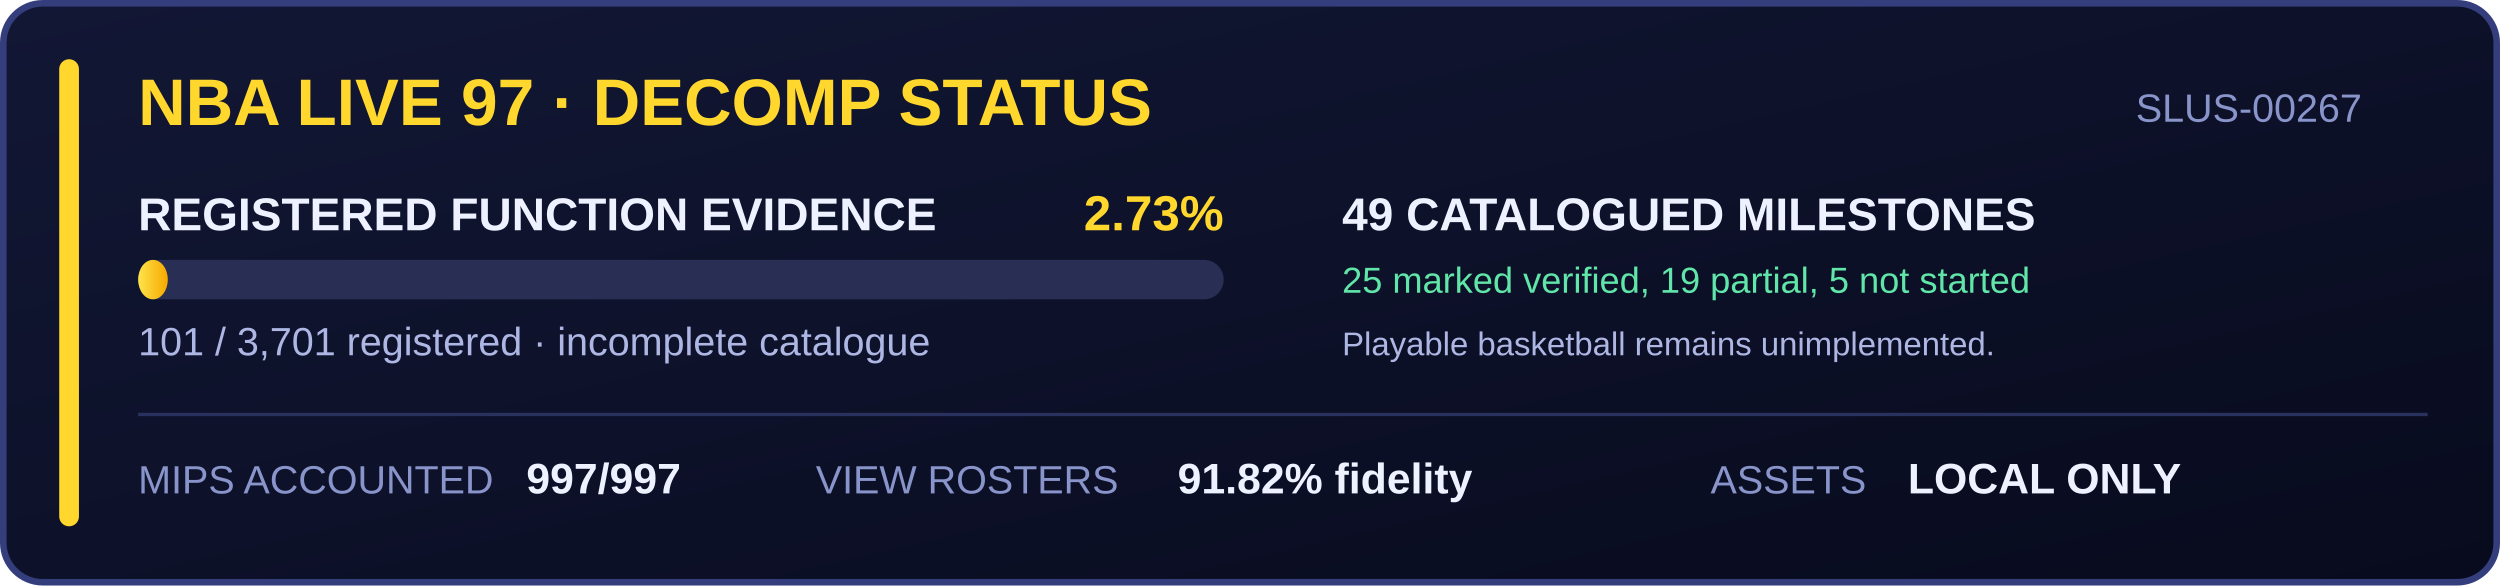
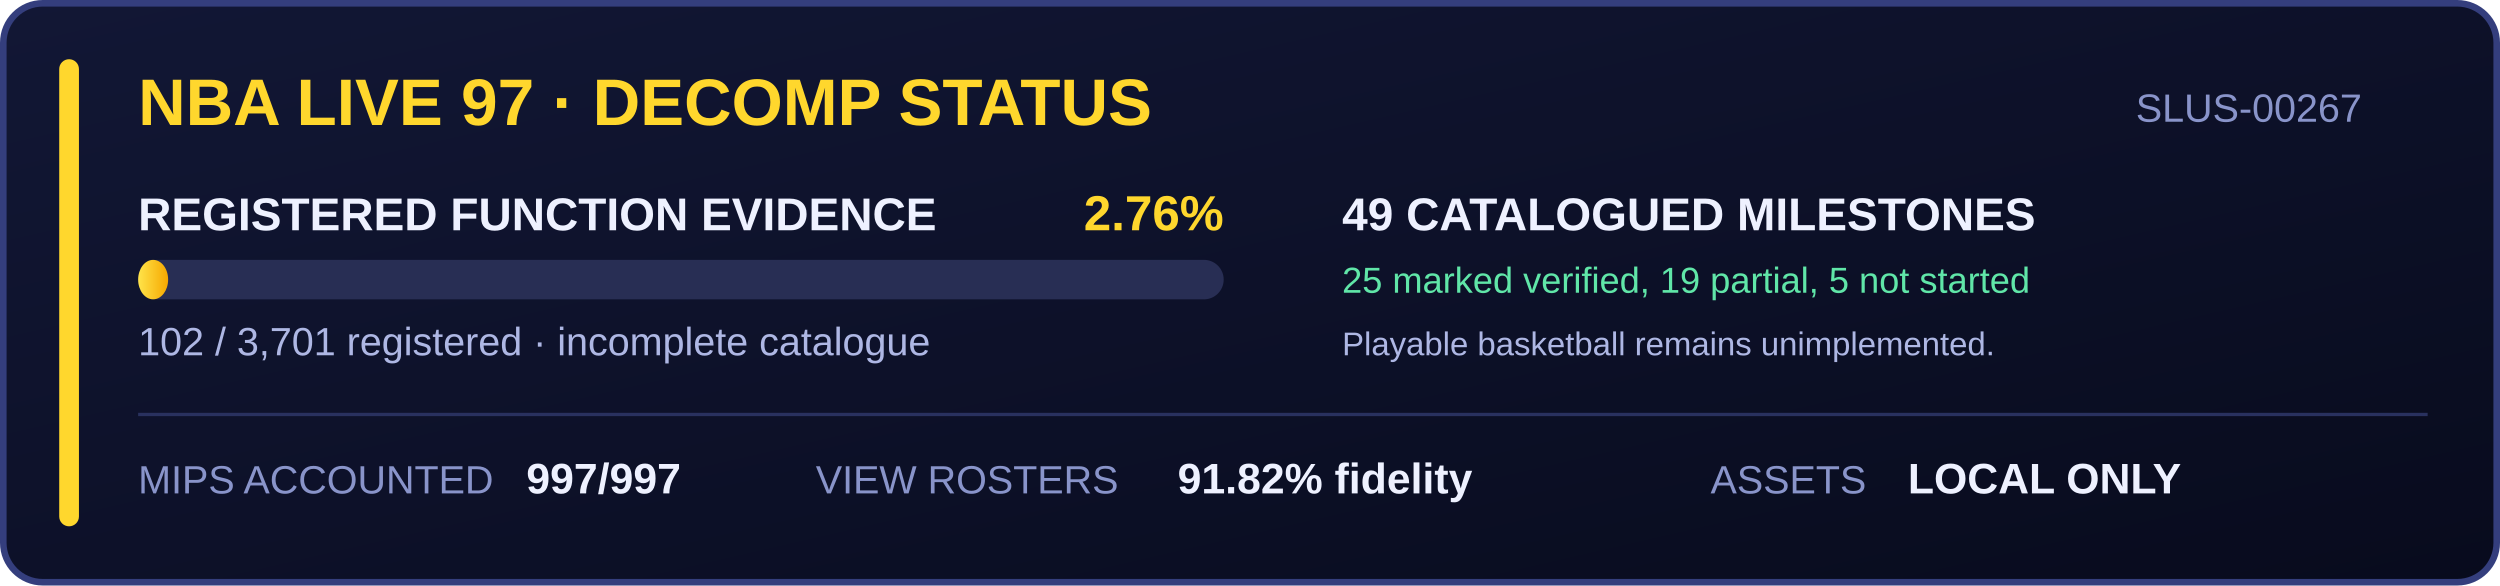
<svg xmlns="http://www.w3.org/2000/svg" width="760" height="178" viewBox="0 0 760 178" role="img" aria-labelledby="title desc">
  <defs>
    <linearGradient id="panel" x1="0" y1="0" x2="1" y2="1">
      <stop stop-color="#121735" />
      <stop offset="1" stop-color="#080b1d" />
    </linearGradient>
    <linearGradient id="gold" x1="0" y1="0" x2="1" y2="0">
      <stop stop-color="#ffe44a" />
      <stop offset="1" stop-color="#f6a800" />
    </linearGradient>
  </defs>
  <rect x="1" y="1" width="758" height="176" rx="12" fill="url(#panel)" stroke="#343e7d" stroke-width="2" />
  <rect x="18" y="18" width="6" height="142" rx="3" fill="#ffd72d" />
  <g font-family="Segoe UI, Arial, sans-serif">
    <text x="42" y="38" fill="#ffd72d" font-size="20" font-weight="700">NBA LIVE 97 · DECOMP STATUS</text>
    <text x="718" y="37" fill="#8994ca" font-size="12" text-anchor="end">SLUS-00267</text>
    <text x="42" y="70" fill="#eef1ff" font-size="14" font-weight="600">REGISTERED FUNCTION EVIDENCE</text>
-     <text x="372" y="70" fill="#ffd72d" font-size="15" font-weight="700" text-anchor="end">2.73%</text>
+     <text x="372" y="70" fill="#ffd72d" font-size="15" font-weight="700" text-anchor="end">2.76%</text>
    <rect x="42" y="79" width="330" height="12" rx="6" fill="#282e54" />
-     <rect x="42" y="79" width="9.01" height="12" rx="6" fill="url(#gold)" />
-     <text x="42" y="108" fill="#aeb7e4" font-size="12">101 / 3,701 registered · incomplete catalogue</text>
+     <rect x="42" y="79" width="9.11" height="12" rx="6" fill="url(#gold)" />
+     <text x="42" y="108" fill="#aeb7e4" font-size="12">102 / 3,701 registered · incomplete catalogue</text>
    <text x="408" y="70" fill="#eef1ff" font-size="14" font-weight="600">49 CATALOGUED MILESTONES</text>
    <text x="408" y="89" fill="#60e6a8" font-size="11">25 marked verified, 19 partial, 5 not started</text>
    <text x="408" y="108" fill="#aeb7e4" font-size="10">Playable basketball remains unimplemented.</text>
    <line x1="42" y1="126" x2="738" y2="126" stroke="#29315f" />
    <text x="42" y="150" fill="#8994ca" font-size="12">MIPS ACCOUNTED</text>
    <text x="160" y="150" fill="#eef1ff" font-size="13" font-weight="700">997/997</text>
    <text x="248" y="150" fill="#8994ca" font-size="12">VIEW ROSTERS</text>
    <text x="358" y="150" fill="#eef1ff" font-size="13" font-weight="700">91.82% fidelity</text>
    <text x="520" y="150" fill="#8994ca" font-size="12">ASSETS</text>
    <text x="580" y="150" fill="#eef1ff" font-size="13" font-weight="700">LOCAL ONLY</text>
  </g>
</svg>
